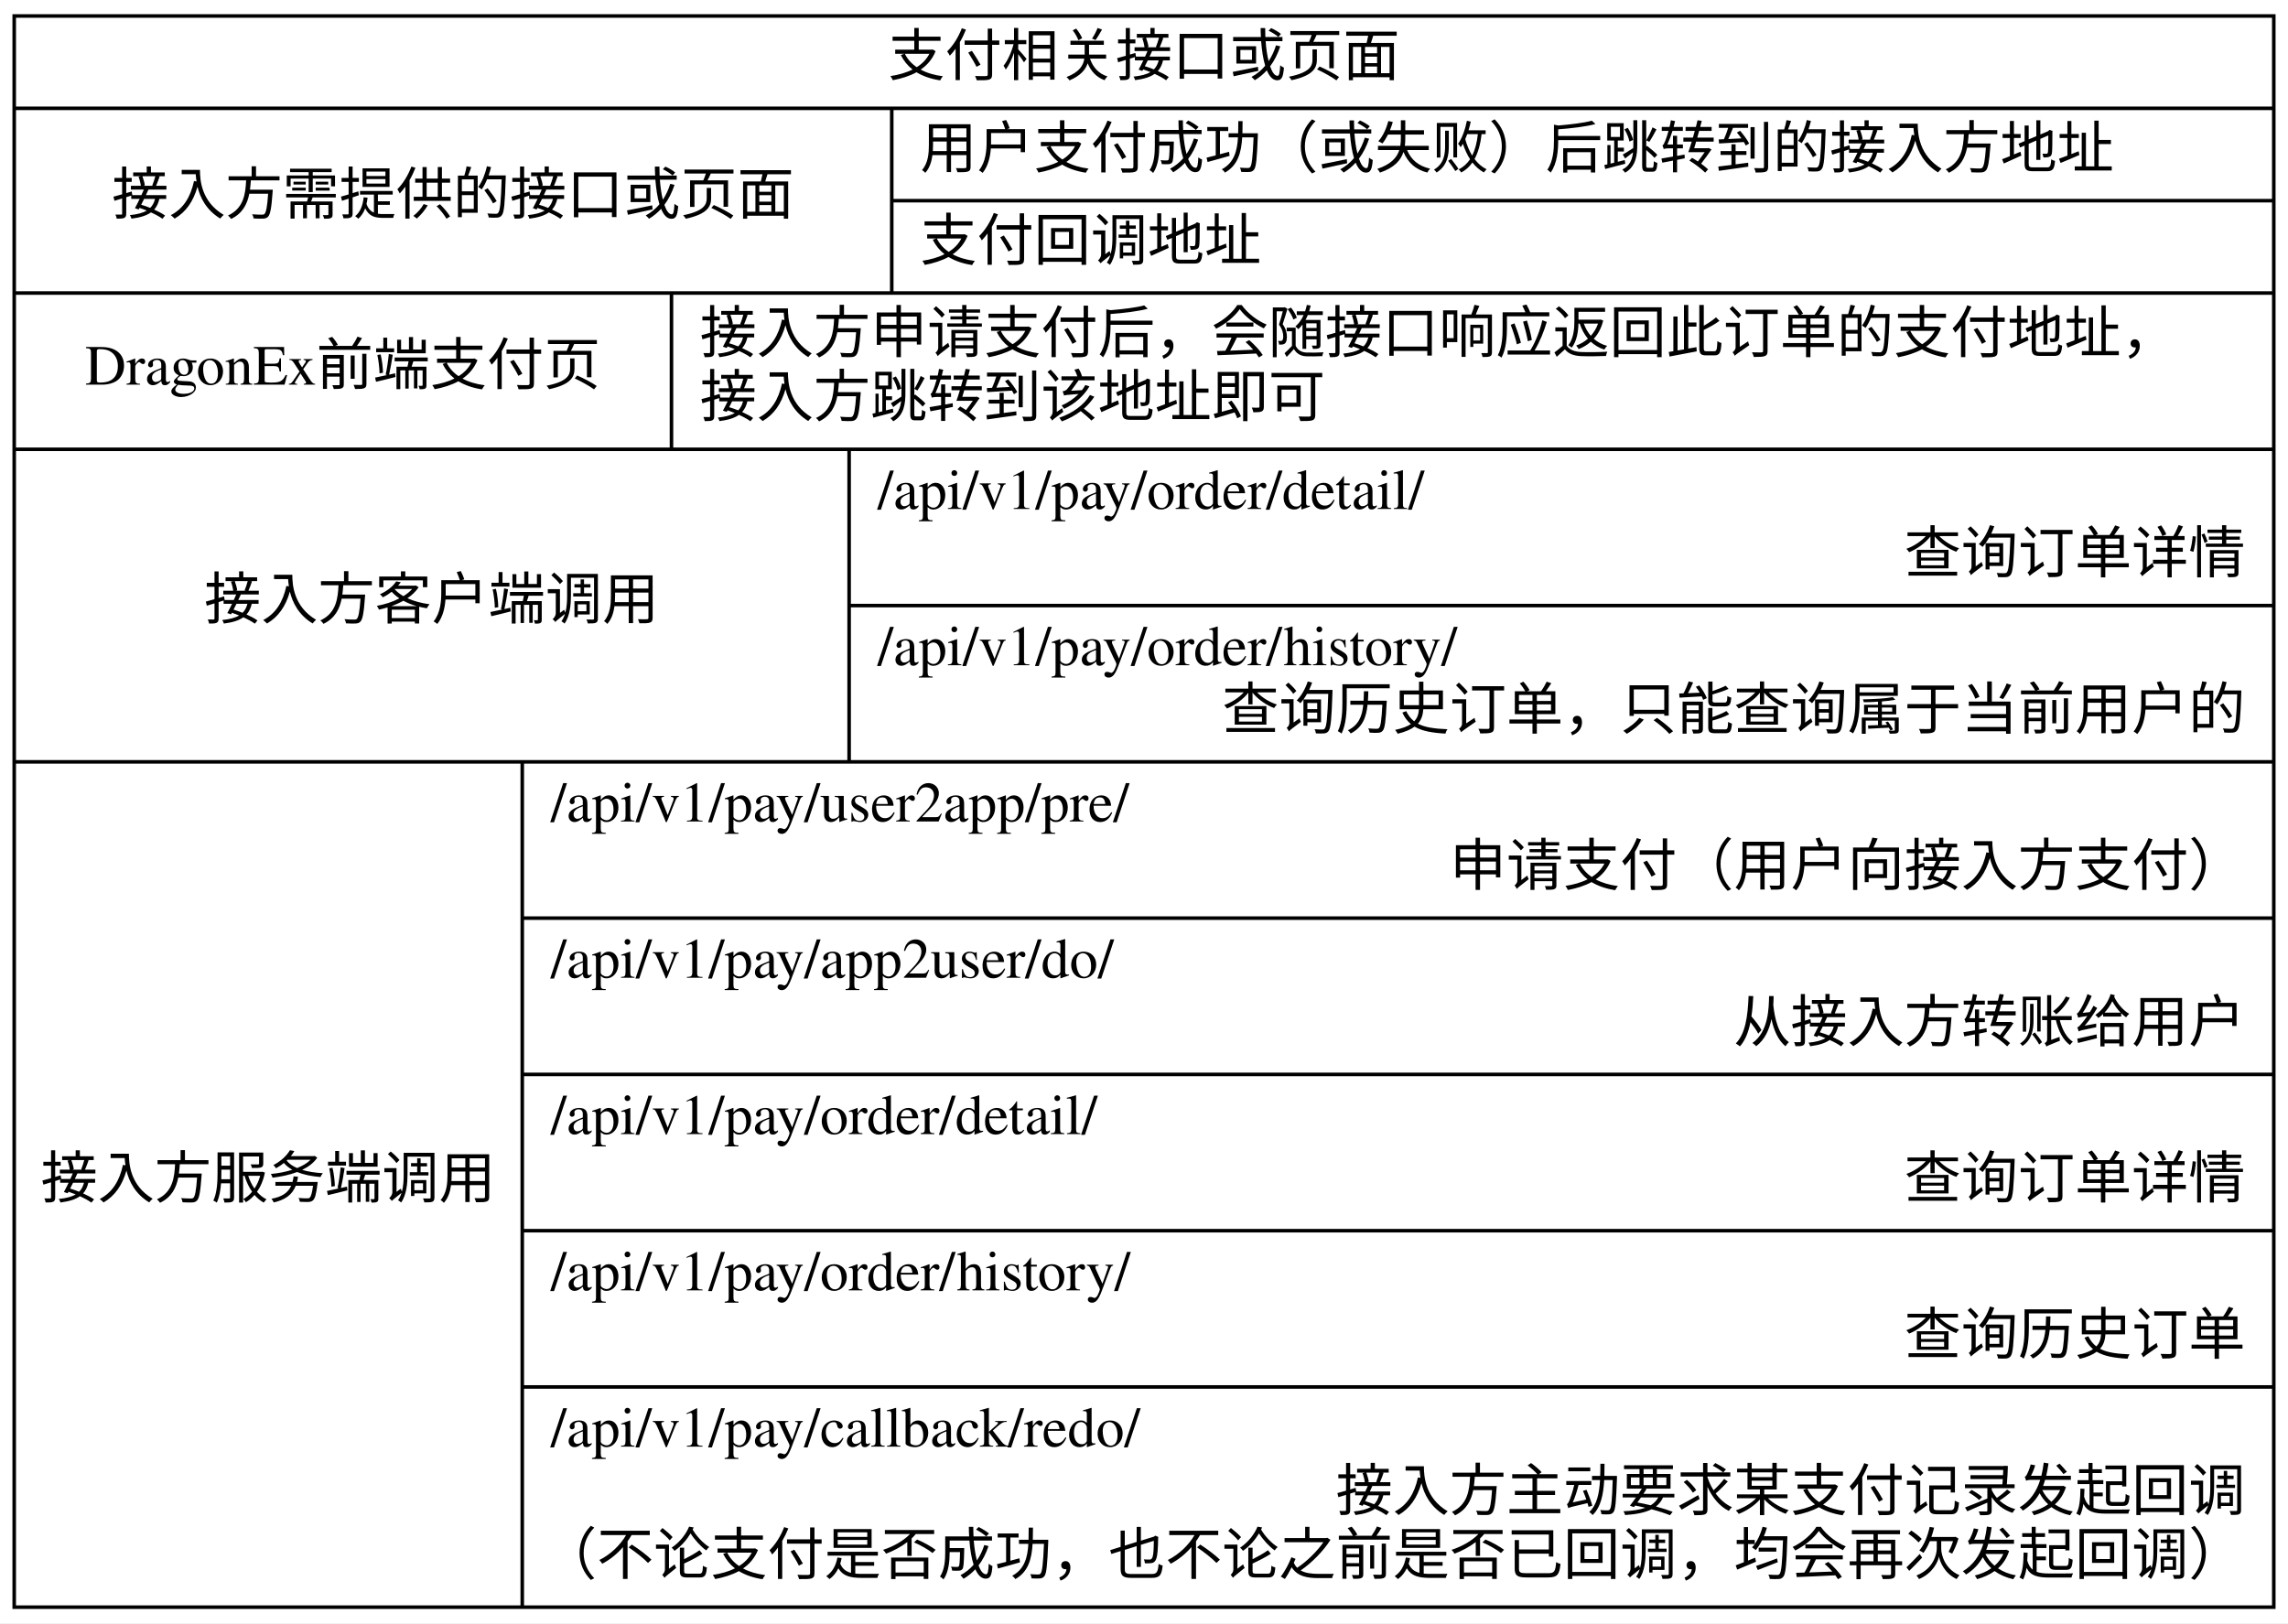
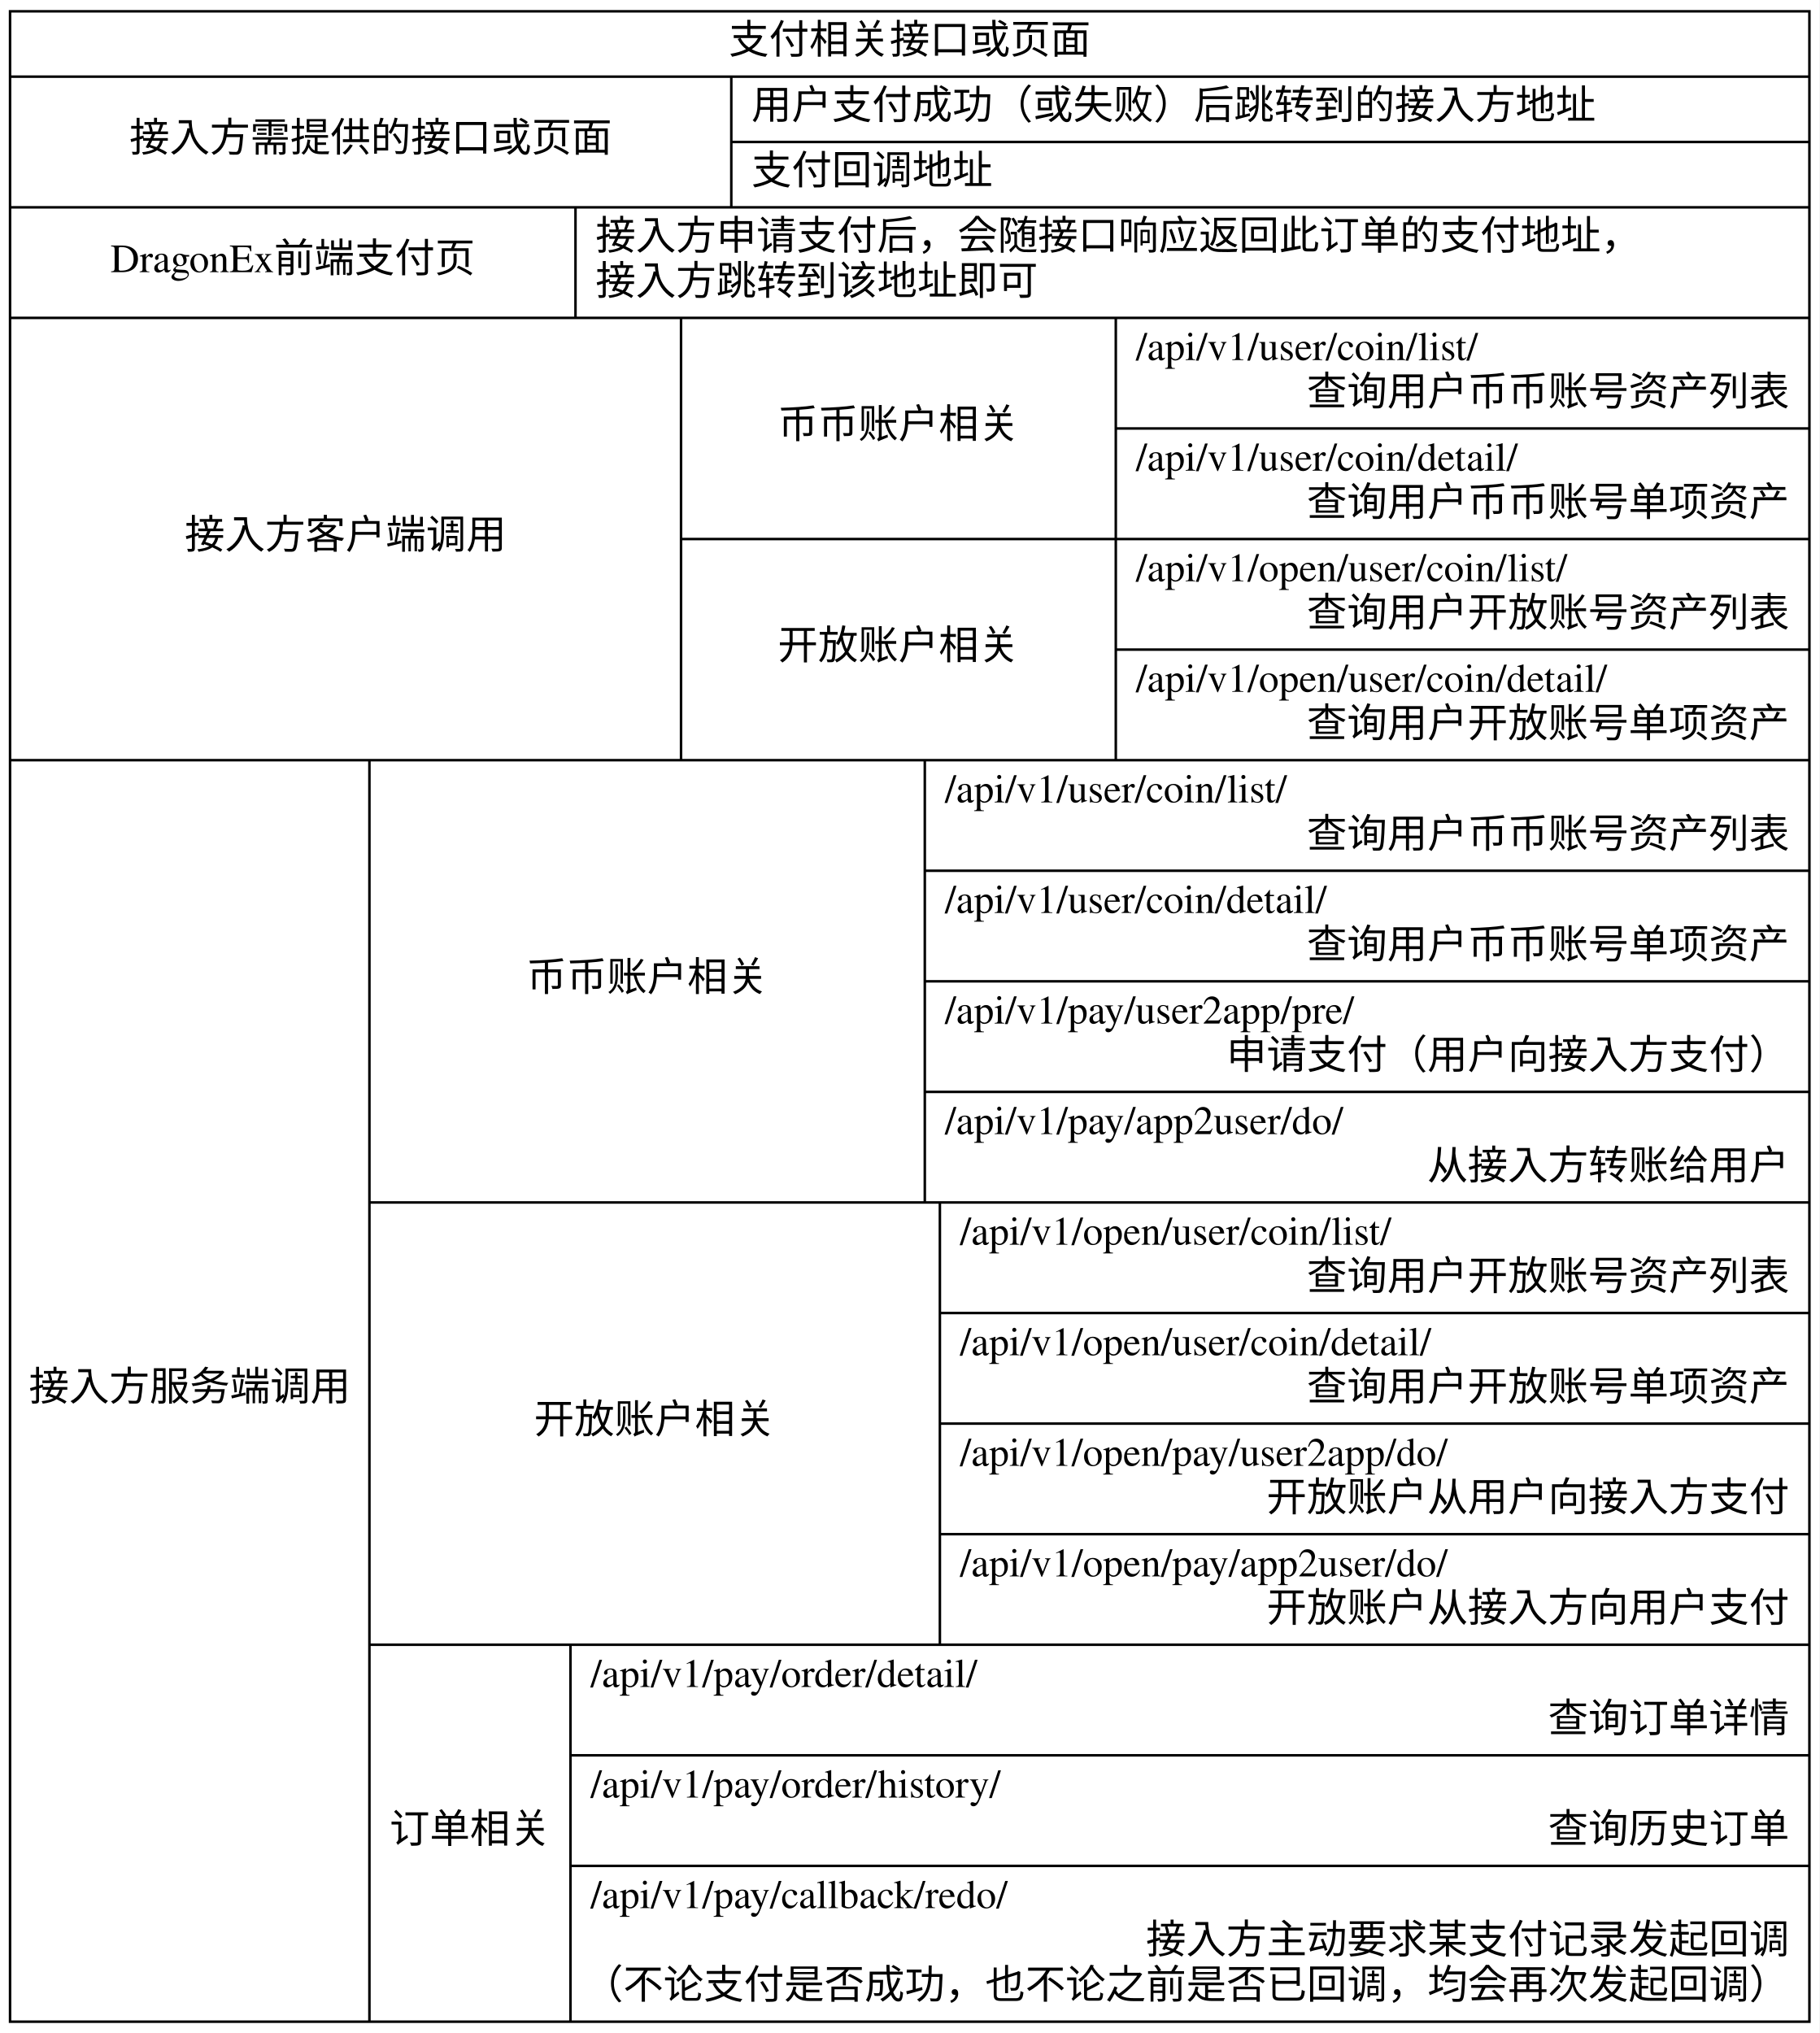
- <svg xmlns="http://www.w3.org/2000/svg" width="644pt" height="457pt" viewBox="0.00 0.00 644.00 457.00">
-   <g id="graph0" class="graph" transform="scale(1 1) rotate(0) translate(4 453)">
-     <polygon fill="#ffffff" stroke="transparent" points="-4,4 -4,-453 640,-453 640,4 -4,4" />
+ <svg xmlns="http://www.w3.org/2000/svg" width="724pt" height="809pt" viewBox="0.00 0.00 724.00 809.00">
+   <g id="graph0" class="graph" transform="scale(1 1) rotate(0) translate(4 805)">
+     <polygon fill="#ffffff" stroke="transparent" points="-4,4 -4,-805 720,-805 720,4 -4,4" />
    <g id="node1" class="node">
-       <polygon fill="none" stroke="#000000" points="0,-.5 0,-448.5 636,-448.5 636,-.5 0,-.5" />
-       <text text-anchor="middle" x="318" y="-431.7" font-family="Times,serif" font-size="16.00" fill="#000000">支付相关接口或页面</text>
-       <polyline fill="none" stroke="#000000" points="0,-422.5 636,-422.5 " />
-       <text text-anchor="middle" x="123.5" y="-392.7" font-family="Times,serif" font-size="16.00" fill="#000000">接入方需提供的接口或页面</text>
-       <polyline fill="none" stroke="#000000" points="247,-370.5 247,-422.5 " />
-       <text text-anchor="start" x="255" y="-405.7" font-family="Times,serif" font-size="16.00" fill="#000000">用户支付成功（或失败）后跳转到的接入方地址</text>
-       <polyline fill="none" stroke="#000000" points="247,-396.5 636,-396.5 " />
-       <text text-anchor="start" x="255" y="-379.7" font-family="Times,serif" font-size="16.00" fill="#000000">支付回调地址</text>
-       <polyline fill="none" stroke="#000000" points="0,-370.5 636,-370.5 " />
-       <text text-anchor="middle" x="92.5" y="-344.7" font-family="Times,serif" font-size="16.00" fill="#000000">DragonEx前端支付页</text>
-       <polyline fill="none" stroke="#000000" points="185,-326.5 185,-370.5 " />
-       <text text-anchor="start" x="193" y="-353.7" font-family="Times,serif" font-size="16.00" fill="#000000">接入方申请支付后，会随接口响应返回此订单的支付地址，</text>
-       <text text-anchor="start" x="193" y="-335.7" font-family="Times,serif" font-size="16.00" fill="#000000">接入方跳转到该地址即可 </text>
-       <polyline fill="none" stroke="#000000" points="0,-326.5 636,-326.5 " />
-       <text text-anchor="middle" x="117.5" y="-278.7" font-family="Times,serif" font-size="16.00" fill="#000000">接入方客户端调用</text>
-       <polyline fill="none" stroke="#000000" points="235,-238.5 235,-326.5 " />
-       <text text-anchor="start" x="243" y="-309.7" font-family="Times,serif" font-size="16.00" fill="#000000">/api/v1/pay/order/detail/ </text>
-       <text text-anchor="end" x="628" y="-291.7" font-family="Times,serif" font-size="16.00" fill="#000000"> 查询订单详情 </text>
-       <polyline fill="none" stroke="#000000" points="235,-282.5 636,-282.5 " />
-       <text text-anchor="start" x="243" y="-265.7" font-family="Times,serif" font-size="16.00" fill="#000000">/api/v1/pay/order/history/ </text>
-       <text text-anchor="end" x="628" y="-247.7" font-family="Times,serif" font-size="16.00" fill="#000000"> 查询历史订单，只能查询属于当前用户的 </text>
-       <polyline fill="none" stroke="#000000" points="0,-238.5 636,-238.5 " />
-       <text text-anchor="middle" x="71.5" y="-115.7" font-family="Times,serif" font-size="16.00" fill="#000000">接入方服务端调用</text>
-       <polyline fill="none" stroke="#000000" points="143,-.5 143,-238.5 " />
-       <text text-anchor="start" x="151" y="-221.7" font-family="Times,serif" font-size="16.00" fill="#000000">/api/v1/pay/user2app/pre/ </text>
-       <text text-anchor="end" x="628" y="-203.7" font-family="Times,serif" font-size="16.00" fill="#000000"> 申请支付（用户向接入方支付）</text>
-       <polyline fill="none" stroke="#000000" points="143,-194.5 636,-194.5 " />
-       <text text-anchor="start" x="151" y="-177.7" font-family="Times,serif" font-size="16.00" fill="#000000">/api/v1/pay/app2user/do/ </text>
-       <text text-anchor="end" x="628" y="-159.7" font-family="Times,serif" font-size="16.00" fill="#000000"> 从接入方转账给用户</text>
-       <polyline fill="none" stroke="#000000" points="143,-150.5 636,-150.5 " />
-       <text text-anchor="start" x="151" y="-133.7" font-family="Times,serif" font-size="16.00" fill="#000000">/api/v1/pay/order/detail/ </text>
-       <text text-anchor="end" x="628" y="-115.7" font-family="Times,serif" font-size="16.00" fill="#000000"> 查询订单详情 </text>
-       <polyline fill="none" stroke="#000000" points="143,-106.5 636,-106.5 " />
-       <text text-anchor="start" x="151" y="-89.7" font-family="Times,serif" font-size="16.00" fill="#000000">/api/v1/pay/order/history/ </text>
-       <text text-anchor="end" x="628" y="-71.7" font-family="Times,serif" font-size="16.00" fill="#000000"> 查询历史订单 </text>
-       <polyline fill="none" stroke="#000000" points="143,-62.5 636,-62.5 " />
-       <text text-anchor="start" x="151" y="-45.7" font-family="Times,serif" font-size="16.00" fill="#000000">/api/v1/pay/callback/redo/ </text>
-       <text text-anchor="end" x="628" y="-27.7" font-family="Times,serif" font-size="16.00" fill="#000000"> 接入方主动要求某支付记录发起回调</text>
-       <text text-anchor="end" x="628" y="-9.7" font-family="Times,serif" font-size="16.00" fill="#000000">（不论支付是否成功，也不论之前是否已回调，均会再次发起回调） </text>
+       <polygon fill="none" stroke="#000000" points="0,-.5 0,-800.5 716,-800.5 716,-.5 0,-.5" />
+       <text text-anchor="middle" x="358" y="-783.7" font-family="Times,serif" font-size="16.00" fill="#000000">支付相关接口或页面</text>
+       <polyline fill="none" stroke="#000000" points="0,-774.5 716,-774.5 " />
+       <text text-anchor="middle" x="143.5" y="-744.7" font-family="Times,serif" font-size="16.00" fill="#000000">接入方需提供的接口或页面</text>
+       <polyline fill="none" stroke="#000000" points="287,-722.5 287,-774.5 " />
+       <text text-anchor="start" x="295" y="-757.7" font-family="Times,serif" font-size="16.00" fill="#000000">用户支付成功（或失败）后跳转到的接入方地址</text>
+       <polyline fill="none" stroke="#000000" points="287,-748.5 716,-748.5 " />
+       <text text-anchor="start" x="295" y="-731.7" font-family="Times,serif" font-size="16.00" fill="#000000">支付回调地址</text>
+       <polyline fill="none" stroke="#000000" points="0,-722.5 716,-722.5 " />
+       <text text-anchor="middle" x="112.5" y="-696.7" font-family="Times,serif" font-size="16.00" fill="#000000">DragonEx前端支付页</text>
+       <polyline fill="none" stroke="#000000" points="225,-678.5 225,-722.5 " />
+       <text text-anchor="start" x="233" y="-705.7" font-family="Times,serif" font-size="16.00" fill="#000000">接入方申请支付后，会随接口响应返回此订单的支付地址，</text>
+       <text text-anchor="start" x="233" y="-687.7" font-family="Times,serif" font-size="16.00" fill="#000000">接入方跳转到该地址即可 </text>
+       <polyline fill="none" stroke="#000000" points="0,-678.5 716,-678.5 " />
+       <text text-anchor="middle" x="133.5" y="-586.7" font-family="Times,serif" font-size="16.00" fill="#000000">接入方客户端调用</text>
+       <polyline fill="none" stroke="#000000" points="267,-502.5 267,-678.5 " />
+       <text text-anchor="middle" x="353.5" y="-630.7" font-family="Times,serif" font-size="16.00" fill="#000000">币币账户相关</text>
+       <polyline fill="none" stroke="#000000" points="440,-590.5 440,-678.5 " />
+       <text text-anchor="start" x="448" y="-661.7" font-family="Times,serif" font-size="16.00" fill="#000000">/api/v1/user/coin/list/ </text>
+       <text text-anchor="end" x="708" y="-643.7" font-family="Times,serif" font-size="16.00" fill="#000000"> 查询用户币币账号资产列表 </text>
+       <polyline fill="none" stroke="#000000" points="440,-634.5 716,-634.5 " />
+       <text text-anchor="start" x="448" y="-617.7" font-family="Times,serif" font-size="16.00" fill="#000000">/api/v1/user/coin/detail/ </text>
+       <text text-anchor="end" x="708" y="-599.7" font-family="Times,serif" font-size="16.00" fill="#000000"> 查询用户币币账号单项资产 </text>
+       <polyline fill="none" stroke="#000000" points="267,-590.5 716,-590.5 " />
+       <text text-anchor="middle" x="353.5" y="-542.7" font-family="Times,serif" font-size="16.00" fill="#000000">开放账户相关</text>
+       <polyline fill="none" stroke="#000000" points="440,-502.5 440,-590.5 " />
+       <text text-anchor="start" x="448" y="-573.7" font-family="Times,serif" font-size="16.00" fill="#000000">/api/v1/open/user/coin/list/ </text>
+       <text text-anchor="end" x="708" y="-555.7" font-family="Times,serif" font-size="16.00" fill="#000000"> 查询用户开放账号资产列表 </text>
+       <polyline fill="none" stroke="#000000" points="440,-546.5 716,-546.5 " />
+       <text text-anchor="start" x="448" y="-529.7" font-family="Times,serif" font-size="16.00" fill="#000000">/api/v1/open/user/coin/detail/ </text>
+       <text text-anchor="end" x="708" y="-511.7" font-family="Times,serif" font-size="16.00" fill="#000000"> 查询用户开放账号单项资产 </text>
+       <polyline fill="none" stroke="#000000" points="0,-502.5 716,-502.5 " />
+       <text text-anchor="middle" x="71.5" y="-247.7" font-family="Times,serif" font-size="16.00" fill="#000000">接入方服务端调用</text>
+       <polyline fill="none" stroke="#000000" points="143,-.5 143,-502.5 " />
+       <text text-anchor="middle" x="253.5" y="-410.7" font-family="Times,serif" font-size="16.00" fill="#000000">币币账户相关</text>
+       <polyline fill="none" stroke="#000000" points="364,-326.5 364,-502.5 " />
+       <text text-anchor="start" x="372" y="-485.7" font-family="Times,serif" font-size="16.00" fill="#000000">/api/v1/user/coin/list/ </text>
+       <text text-anchor="end" x="708" y="-467.7" font-family="Times,serif" font-size="16.00" fill="#000000"> 查询用户币币账号资产列表 </text>
+       <polyline fill="none" stroke="#000000" points="364,-458.5 716,-458.5 " />
+       <text text-anchor="start" x="372" y="-441.7" font-family="Times,serif" font-size="16.00" fill="#000000">/api/v1/user/coin/detail/ </text>
+       <text text-anchor="end" x="708" y="-423.7" font-family="Times,serif" font-size="16.00" fill="#000000"> 查询用户币币账号单项资产 </text>
+       <polyline fill="none" stroke="#000000" points="364,-414.5 716,-414.5 " />
+       <text text-anchor="start" x="372" y="-397.7" font-family="Times,serif" font-size="16.00" fill="#000000">/api/v1/pay/user2app/pre/ </text>
+       <text text-anchor="end" x="708" y="-379.7" font-family="Times,serif" font-size="16.00" fill="#000000"> 申请支付（用户向接入方支付）</text>
+       <polyline fill="none" stroke="#000000" points="364,-370.5 716,-370.5 " />
+       <text text-anchor="start" x="372" y="-353.7" font-family="Times,serif" font-size="16.00" fill="#000000">/api/v1/pay/app2user/do/ </text>
+       <text text-anchor="end" x="708" y="-335.7" font-family="Times,serif" font-size="16.00" fill="#000000"> 从接入方转账给用户</text>
+       <polyline fill="none" stroke="#000000" points="143,-326.5 716,-326.5 " />
+       <text text-anchor="middle" x="256.5" y="-234.7" font-family="Times,serif" font-size="16.00" fill="#000000">开放账户相关</text>
+       <polyline fill="none" stroke="#000000" points="370,-150.5 370,-326.5 " />
+       <text text-anchor="start" x="378" y="-309.7" font-family="Times,serif" font-size="16.00" fill="#000000">/api/v1/open/user/coin/list/ </text>
+       <text text-anchor="end" x="708" y="-291.7" font-family="Times,serif" font-size="16.00" fill="#000000"> 查询用户开放账号资产列表 </text>
+       <polyline fill="none" stroke="#000000" points="370,-282.5 716,-282.5 " />
+       <text text-anchor="start" x="378" y="-265.7" font-family="Times,serif" font-size="16.00" fill="#000000">/api/v1/open/user/coin/detail/ </text>
+       <text text-anchor="end" x="708" y="-247.7" font-family="Times,serif" font-size="16.00" fill="#000000"> 查询用户开放账号单项资产 </text>
+       <polyline fill="none" stroke="#000000" points="370,-238.5 716,-238.5 " />
+       <text text-anchor="start" x="378" y="-221.7" font-family="Times,serif" font-size="16.00" fill="#000000">/api/v1/open/pay/user2app/do/ </text>
+       <text text-anchor="end" x="708" y="-203.7" font-family="Times,serif" font-size="16.00" fill="#000000"> 开放账户从用户向接入方支付 </text>
+       <polyline fill="none" stroke="#000000" points="370,-194.5 716,-194.5 " />
+       <text text-anchor="start" x="378" y="-177.7" font-family="Times,serif" font-size="16.00" fill="#000000">/api/v1/open/pay/app2user/do/ </text>
+       <text text-anchor="end" x="708" y="-159.7" font-family="Times,serif" font-size="16.00" fill="#000000"> 开放账户从接入方向用户支付 </text>
+       <polyline fill="none" stroke="#000000" points="143,-150.5 716,-150.5 " />
+       <text text-anchor="middle" x="183" y="-71.7" font-family="Times,serif" font-size="16.00" fill="#000000">订单相关</text>
+       <polyline fill="none" stroke="#000000" points="223,-.5 223,-150.5 " />
+       <text text-anchor="start" x="231" y="-133.7" font-family="Times,serif" font-size="16.00" fill="#000000">/api/v1/pay/order/detail/ </text>
+       <text text-anchor="end" x="708" y="-115.7" font-family="Times,serif" font-size="16.00" fill="#000000"> 查询订单详情 </text>
+       <polyline fill="none" stroke="#000000" points="223,-106.5 716,-106.5 " />
+       <text text-anchor="start" x="231" y="-89.7" font-family="Times,serif" font-size="16.00" fill="#000000">/api/v1/pay/order/history/ </text>
+       <text text-anchor="end" x="708" y="-71.7" font-family="Times,serif" font-size="16.00" fill="#000000"> 查询历史订单 </text>
+       <polyline fill="none" stroke="#000000" points="223,-62.5 716,-62.5 " />
+       <text text-anchor="start" x="231" y="-45.7" font-family="Times,serif" font-size="16.00" fill="#000000">/api/v1/pay/callback/redo/ </text>
+       <text text-anchor="end" x="708" y="-27.7" font-family="Times,serif" font-size="16.00" fill="#000000"> 接入方主动要求某支付记录发起回调</text>
+       <text text-anchor="end" x="708" y="-9.7" font-family="Times,serif" font-size="16.00" fill="#000000">（不论支付是否成功，也不论之前是否已回调，均会再次发起回调） </text>
    </g>
  </g>
</svg>
